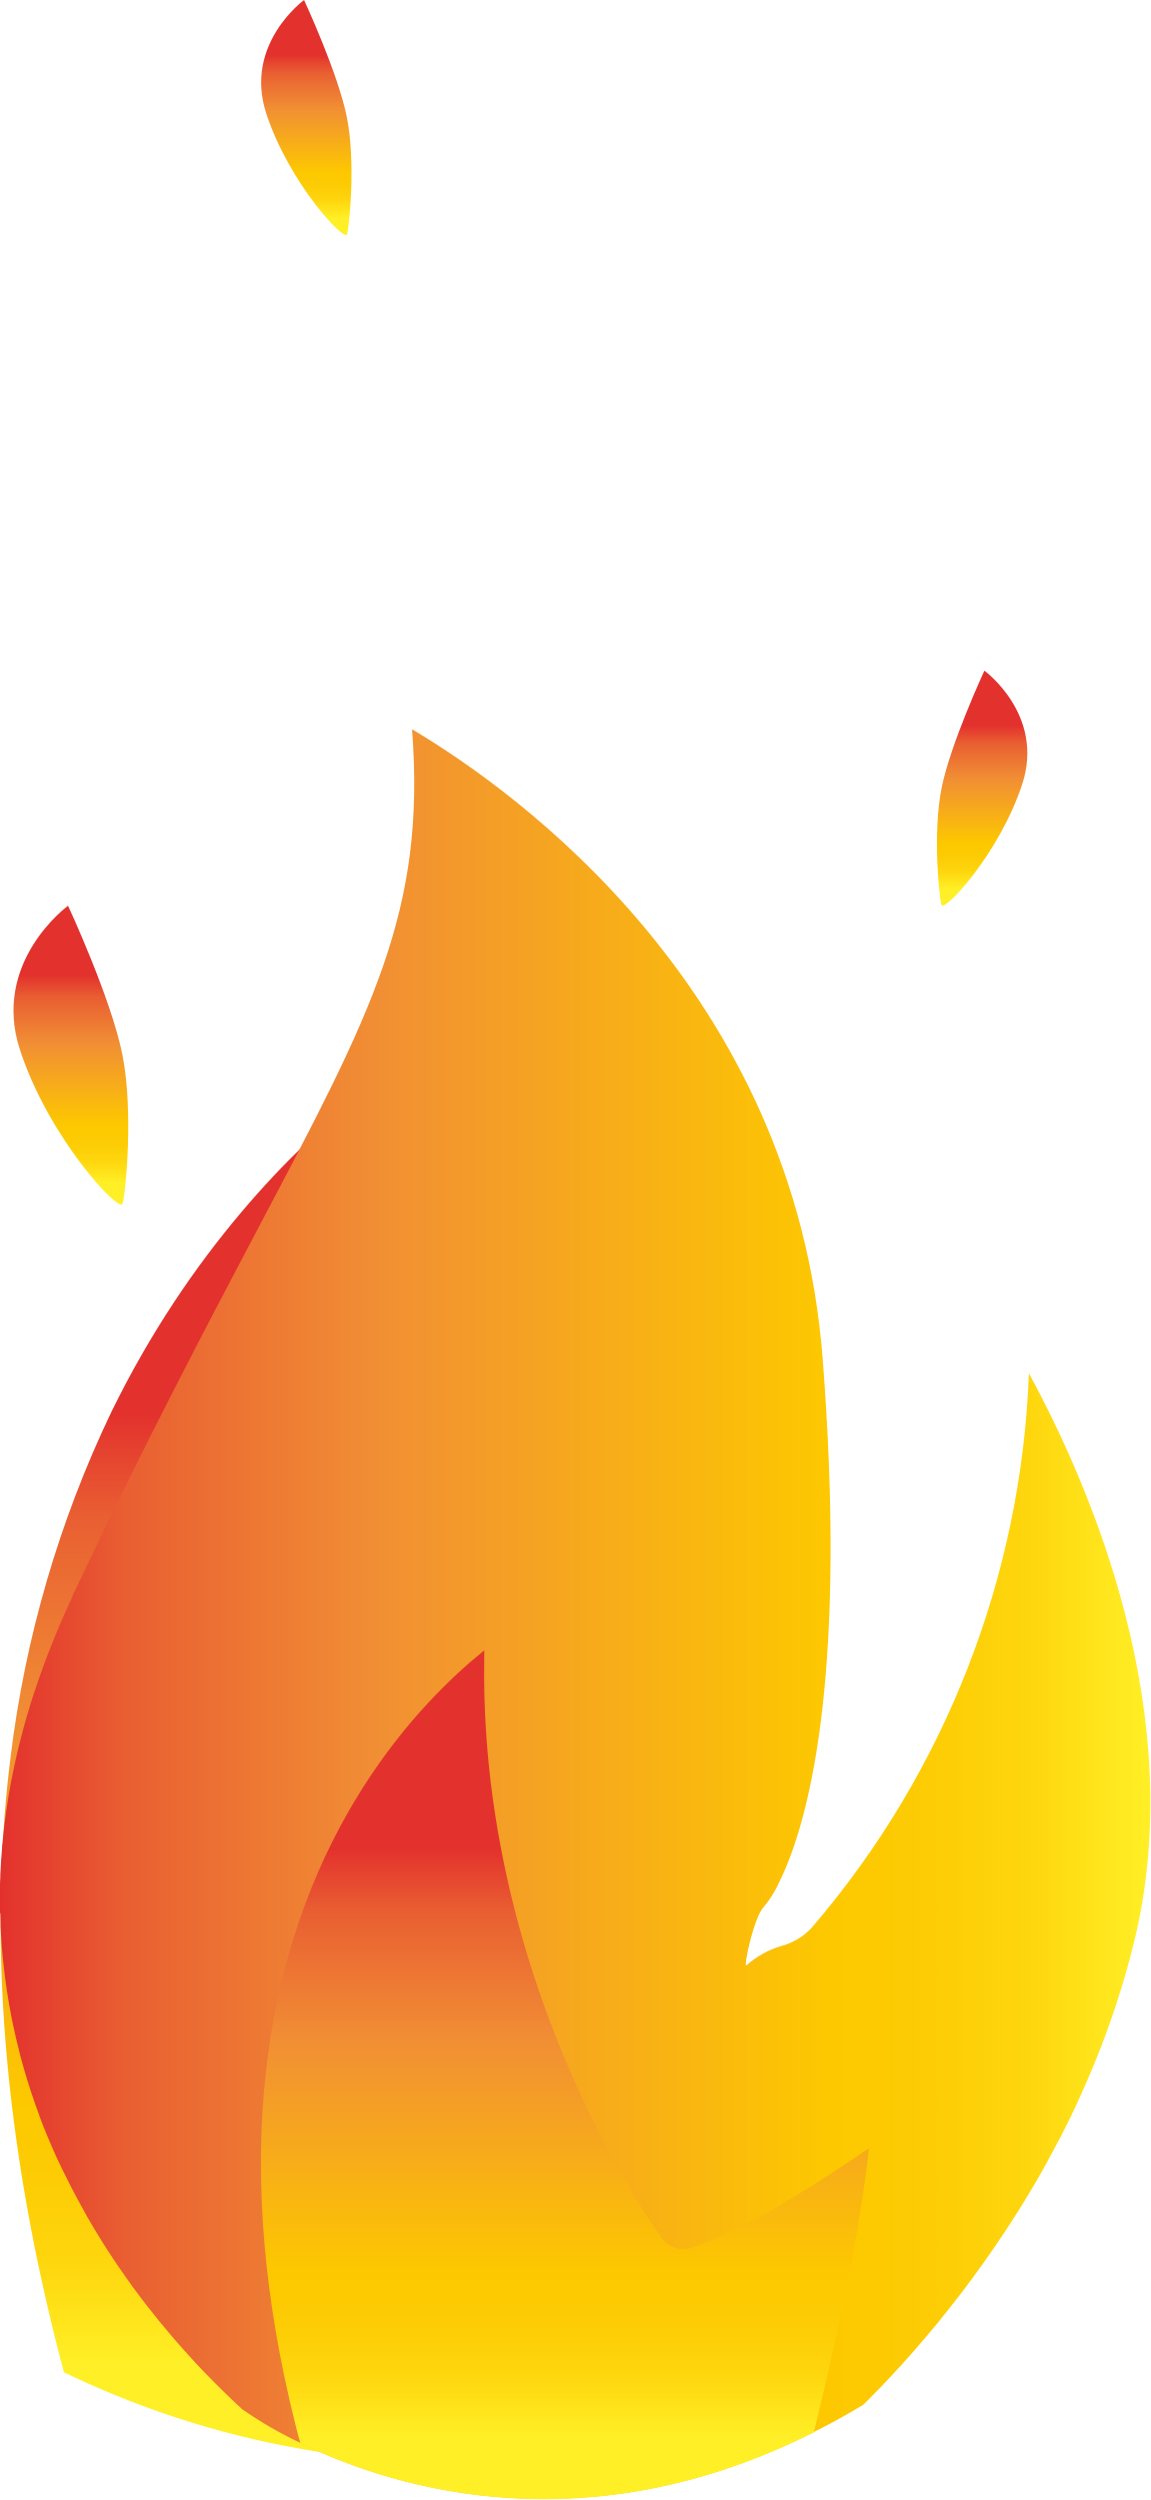
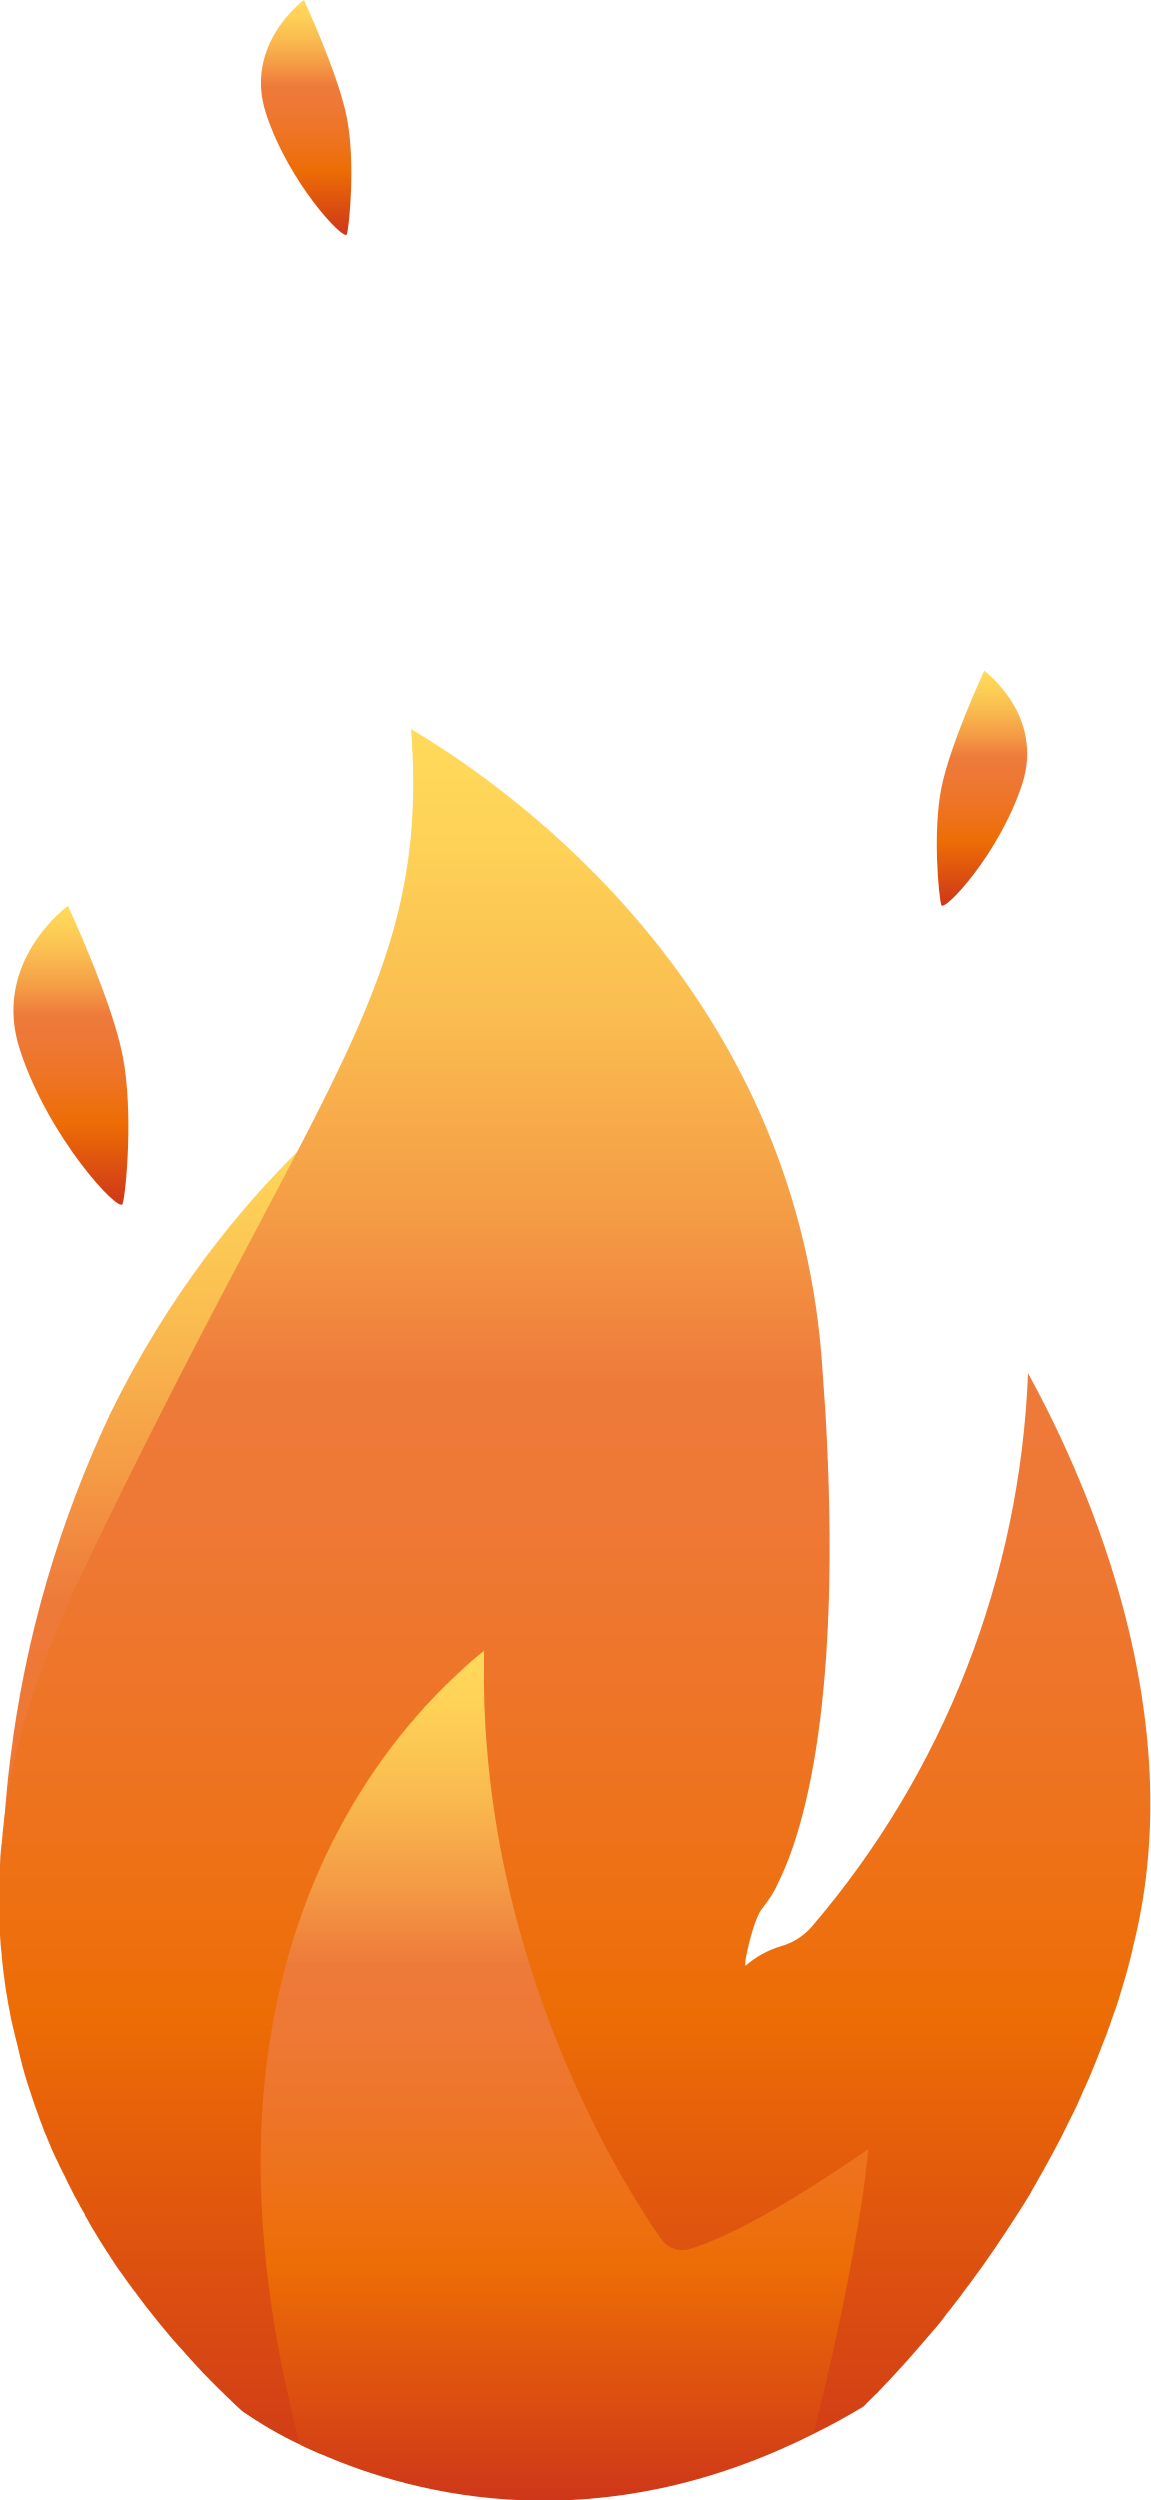
- <svg xmlns="http://www.w3.org/2000/svg" xmlns:xlink="http://www.w3.org/1999/xlink" viewBox="0 0 275.93 599.66">
-   <defs>
-     <style>.cls-1{fill:url(#Orange_Yellow);}.cls-2{fill:url(#Orange_Yellow-2);}.cls-3{fill:url(#Orange_Yellow-3);}.cls-4{fill:url(#Orange_Yellow-4);}.cls-5{fill:url(#Orange_Yellow-5);}.cls-6{fill:url(#Orange_Yellow-6);}</style>
-     <linearGradient id="Orange_Yellow" x1="12.84" y1="566.87" x2="12.84" y2="339.18" gradientTransform="translate(99.61)" gradientUnits="userSpaceOnUse">
-       <stop offset="0" stop-color="#ffef26" />
-       <stop offset="0.02" stop-color="#ffea21" />
-       <stop offset="0.1" stop-color="#fed70f" />
-       <stop offset="0.19" stop-color="#fdcc04" />
-       <stop offset="0.28" stop-color="#fdc800" />
-       <stop offset="0.67" stop-color="#f18f34" />
-       <stop offset="0.89" stop-color="#e95f32" />
-       <stop offset="1" stop-color="#e3312d" />
-     </linearGradient>
-     <linearGradient id="Orange_Yellow-2" x1="275.93" y1="387.3" x2="0" y2="387.3" gradientTransform="matrix(1, 0, 0, 1, 0, 0)" xlink:href="#Orange_Yellow" />
-     <linearGradient id="Orange_Yellow-3" x1="135.53" y1="584.74" x2="135.53" y2="443.49" gradientTransform="matrix(1, 0, 0, 1, 0, 0)" xlink:href="#Orange_Yellow" />
-     <linearGradient id="Orange_Yellow-4" x1="-46.18" y1="213.21" x2="-46.18" y2="174.08" gradientTransform="matrix(-1, 0, 0, 1, 189.41, 0)" xlink:href="#Orange_Yellow" />
-     <linearGradient id="Orange_Yellow-5" x1="17" y1="283.77" x2="17" y2="234.05" gradientTransform="matrix(1, 0, 0, 1, 0, 0)" xlink:href="#Orange_Yellow" />
-     <linearGradient id="Orange_Yellow-6" x1="21.91" y1="52.28" x2="21.91" y2="13.15" gradientTransform="translate(51.56)" xlink:href="#Orange_Yellow" />
-   </defs>
-   <g id="Layer_2" data-name="Layer 2">
-     <g id="Layer_1-2" data-name="Layer 1">
+ <svg xmlns="http://www.w3.org/2000/svg" version="1.1" id="Layer_1" x="0px" y="0px" viewBox="0 0 275.9 599.7" style="enable-background:new 0 0 275.9 599.7;" xml:space="preserve">
+   <style type="text/css">
+ 	.st0{fill:url(#backfiree_1_);}
+ 	.st1{fill:url(#SVGID_1_);}
+ 	.st2{fill:url(#midlefire_1_);}
+ 	.st3{fill:url(#Spark3_1_);}
+ 	.st4{fill:url(#Spark2_1_);}
+ 	.st5{fill:url(#Spark1_1_);}
+ </style>
+   <g id="Layer_2_1_">
+     <g id="Layer_1-2">
      <g id="Fire">
-         <path id="backfiree" class="cls-1" d="M9.1,543.07q2.09,9.93,4.69,20.28c.52,2,1,3.93,1.55,5.91,3.66,1.77,7.72,3.61,12.17,5.43a215.51,215.51,0,0,0,124.25,12l1.06-.51a94.76,94.76,0,0,0,14-8.1c2.83-2.61,5.93-5.63,9.19-9l1.41-1.49,1.9-2.07c1.54-1.68,3.09-3.44,4.67-5.3,1.89-2.23,3.8-4.56,5.7-7l1.8-2.36,1.8-2.44,0,0c.58-.82,1.17-1.64,1.75-2.47s1.19-1.7,1.77-2.55q.47-.68.9-1.35c.51-.77,1-1.54,1.52-2.31.3-.47.6-.94.89-1.41s.76-1.2,1.13-1.82l1.11-1.83c.37-.62.74-1.23,1.1-1.87l.54-.93c.19-.32.37-.64.54-1,.36-.64.72-1.27,1.07-1.92s.61-1.1.9-1.66q.67-1.24,1.32-2.52c.37-.7.73-1.42,1.08-2.15s.68-1.37,1-2,.66-1.39,1-2.1c.16-.33.32-.7.48-1,.48-1.06.95-2.11,1.4-3.19.27-.62.53-1.24.78-1.85.38-.92.75-1.83,1.11-2.75s.69-1.81,1-2.73c.56-1.52,1.1-3,1.62-4.61.26-.78.52-1.56.76-2.35q.75-2.37,1.42-4.77c.22-.79.43-1.56.64-2.35a.37.37,0,0,0,0-.09c.21-.81.42-1.63.62-2.46.17-.66.32-1.34.47-2,.2-.85.39-1.68.56-2.54.1-.44.19-.86.27-1.31q.72-3.57,1.26-7.23c.11-.73.22-1.48.31-2.22s.2-1.49.28-2.24.2-1.76.28-2.64c0-.4.08-.79.11-1.19.15-1.54.26-3.11.35-4.68,0-.64.07-1.28.1-1.94-6,4-12.64,8.22-19.4,12.29-13.85,8.37-28.29,16-39.42,19.38a9.76,9.76,0,0,1-10.57-3.53c-.57-.71-3-4.08-6.69-9.77v0a372.24,372.24,0,0,1-19.8-35.14,426.36,426.36,0,0,1-20.13-47.62c-13.12-37.23-23.57-83.59-22.29-135.17-15.89,12.79-40.78,37.21-59.76,76.07A266.84,266.84,0,0,0,2.53,421.67C-1.76,456-.68,496.26,9.1,543.07Zm106.14-77.65c0-.24.16.05,0,.39C115.27,465.68,115.24,465.53,115.24,465.42Z" />
-         <path id="frontfire" class="cls-2" d="M272.06,465.85c-.18.73-.36,1.45-.55,2.17-.11.41-.21.83-.32,1.23-.27,1.05-.55,2.1-.85,3.14-.16.59-.33,1.2-.51,1.79q-.43,1.5-.9,3c-.3,1-.61,2-.94,3s-.57,1.75-.86,2.61c-.37,1.1-.75,2.16-1.13,3.24-.25.72-.51,1.43-.78,2.15s-.49,1.34-.75,2c-1.09,2.86-2.23,5.69-3.42,8.45-.29.67-.58,1.35-.88,2-.67,1.5-1.35,3-2,4.47-.33.71-.66,1.4-1,2.1-.25.53-.5,1.05-.76,1.57s-.52,1-.77,1.56l-1.3,2.55c-1,1.9-2,3.77-3,5.6-.48.9-1,1.77-1.47,2.65l-1.2,2.1-.23.4c-.45.77-.9,1.52-1.35,2.27s-.9,1.5-1.35,2.25l-.68,1.1c-.22.38-.45.73-.68,1.1h0c-3.86,6.14-7.81,11.87-11.74,17.14-.22.31-.44.6-.67.9-.55.73-1.09,1.46-1.64,2.17-.8,1-1.59,2.06-2.39,3.06-.58.73-1.15,1.46-1.73,2.16l-1,1.27c-.19.22-.38.46-.57.69l-2.46,2.94c-4,4.73-7.82,8.92-11.32,12.54-.32.35-.64.67-1,1-.95,1-1.87,1.93-2.77,2.81q-6,3.62-11.85,6.55c-54.25,27.34-99.69,13.77-122.1,3.14l-1.06-.51a94.76,94.76,0,0,1-14-8.1c-2.83-2.61-5.93-5.63-9.19-9l-1.41-1.49-1.9-2.07c-1.54-1.68-3.09-3.44-4.67-5.3-1.89-2.23-3.8-4.56-5.7-7l-1.8-2.36-1.8-2.44,0,0c-.58-.82-1.17-1.64-1.75-2.47s-1.19-1.7-1.77-2.55q-.46-.68-.9-1.35c-.51-.77-1-1.54-1.52-2.31-.3-.47-.6-.94-.89-1.41s-.76-1.2-1.13-1.82l-1.11-1.83c-.37-.62-.74-1.23-1.1-1.87l-.54-.93c-.19-.32-.37-.64-.54-1-.36-.64-.72-1.27-1.07-1.92s-.61-1.1-.9-1.66q-.67-1.24-1.32-2.52c-.37-.7-.73-1.42-1.08-2.15s-.68-1.37-1-2-.66-1.39-1-2.1c-.16-.33-.32-.7-.48-1-.48-1.06-.95-2.11-1.4-3.19-.27-.62-.53-1.24-.78-1.85-.38-.92-.75-1.83-1.11-2.75s-.69-1.81-1-2.73c-.56-1.52-1.1-3-1.62-4.61-.26-.78-.52-1.56-.76-2.35q-.75-2.37-1.42-4.77c-.22-.79-.43-1.56-.64-2.35a.37.37,0,0,1,0-.09c-.21-.81-.42-1.63-.62-2.46-.17-.66-.32-1.34-.47-2-.2-.85-.39-1.68-.56-2.54-.1-.44-.19-.86-.27-1.31q-.72-3.57-1.26-7.23c-.11-.73-.22-1.48-.31-2.22s-.2-1.49-.28-2.24S.78,471,.7,470.08c0-.4-.08-.79-.11-1.19-.15-1.54-.26-3.11-.35-4.68,0-.64-.07-1.28-.1-1.94l0-.78c0-.1,0-.22,0-.33,0-.67,0-1.33-.06-2A.74.74,0,0,1,0,459c0-.26,0-.53,0-.79,0-.75,0-1.51,0-2.27,0-.58,0-1.15,0-1.72,0-.39,0-.79,0-1.19,0-.92,0-1.84.08-2.76,0-.45,0-.91.06-1.39s0-.92.07-1.39c0-.73.09-1.46.14-2.18s.09-1.26.15-1.89c0-.31,0-.63.08-.94s.05-.62.09-.95.09-1,.15-1.44.11-1,.17-1.57.14-1.19.22-1.8q.35-2.73.81-5.54c.15-.92.32-1.85.49-2.8.09-.46.17-.92.26-1.38.15-.79.31-1.58.48-2.39s.28-1.36.44-2c.27-1.28.57-2.56.89-3.84.37-1.51.77-3,1.18-4.56q.32-1.15.66-2.31c.23-.78.46-1.57.7-2.35s.48-1.57.73-2.34q1.47-4.56,3.23-9.24c.22-.57.44-1.16.67-1.74.4-1,.81-2.06,1.24-3.09l.44-1.08c.14-.35.29-.7.45-1.07.28-.66.56-1.32.85-2q1.29-3,2.73-6h-.1c17.67-37.35,32.5-65.36,44.36-87.9C89.44,242.64,102.18,218.53,98.84,175c25.25,15,91.63,62.73,98.48,150.94q.52,6.64.88,12.87c4.15,69.84-5.23,100.68-11.41,113.09a25.31,25.31,0,0,1-3.64,5.75c-2.31,2.37-4.94,14.63-4.09,13.94a22,22,0,0,1,8.33-4.62,15.08,15.08,0,0,0,7.54-4.66A216.72,216.72,0,0,0,246.8,329.54C261.78,357.11,285.23,411.8,272.06,465.85Z" />
-         <path id="midlefire" class="cls-3" d="M189.94,527.47c-8.59,5.19-17.55,9.94-24.45,12a6,6,0,0,1-6.56-2.19c-.35-.44-1.87-2.53-4.15-6.06h0a230.41,230.41,0,0,1-12.28-21.8c-12.39-25-27.12-64.72-26.35-111.57,0-.6,0-1.21,0-1.82-15.52,12.5-44.9,42.87-52,98-2.75,21.44-2.13,46.63,4,76q1.29,6.16,2.91,12.58c.32,1.22.62,2.44,1,3.67l1.06.51c22.41,10.63,67.85,24.2,122.1-3.14.15-.63.31-1.27.47-1.93h0q.81-3.25,1.68-7c.16-.7.33-1.42.5-2.15h0c3.53-15.12,7.66-34.55,9.81-50.81,0,0,0-.06,0-.09.28-2.11.51-4.16.72-6.14C203.28,519,196.73,523.38,189.94,527.47ZM134.07,522a2.24,2.24,0,0,1,0-.24C134.05,521.65,134.14,521.83,134.07,522Z" />
-         <path id="Spark3" class="cls-4" d="M236.12,160.93s14.52,10.59,9.08,27.22-18.75,30.85-19.36,29-2.12-17.38,0-28S236.12,160.93,236.12,160.93Z" />
-         <path id="Spark2" class="cls-5" d="M16.32,217.34S-2.13,230.79,4.79,251.93s23.83,39.2,24.59,36.9,2.69-22.09,0-35.65S16.32,217.34,16.32,217.34Z" />
-         <path id="Spark1" class="cls-6" d="M72.93,0S58.42,10.59,63.86,27.22s18.75,30.85,19.36,29,2.11-17.38,0-28S72.93,0,72.93,0Z" />
+         <linearGradient id="backfiree_1_" gradientUnits="userSpaceOnUse" x1="112.435" y1="262.826" x2="112.435" y2="590.878">
+           <stop offset="0" style="stop-color:#FFDA5A" />
+           <stop offset="6.298263e-02" style="stop-color:#FED257" />
+           <stop offset="0.16" style="stop-color:#FABD50" />
+           <stop offset="0.278" style="stop-color:#F49A45" />
+           <stop offset="0.369" style="stop-color:#EE7A3A" />
+           <stop offset="0.458" style="stop-color:#EE7834" />
+           <stop offset="0.579" style="stop-color:#EE7423" />
+           <stop offset="0.719" style="stop-color:#ED6D06" />
+           <stop offset="0.724" style="stop-color:#ED6D05" />
+           <stop offset="1" style="stop-color:#CE3719" />
+         </linearGradient>
+         <path id="backfiree" class="st0" d="M205.3,474.7c-13.9,8.4-28.3,16-39.4,19.4c-3.9,1.1-8.1-0.3-10.6-3.5c-0.6-0.7-3-4.1-6.7-9.8     c-7.2-11.3-13.8-23.1-19.8-35.1c-4.3-8.7-8.3-17.5-12-26.4c-2.5-5.9-4.8-11.9-6.9-17.9c-0.4-1.1-0.8-2.3-1.2-3.4     c-13.1-37.2-23.6-83.6-22.3-135.2c-4.3,3.5-9.3,7.8-14.6,13c-14.3,14.1-31.3,34.7-45.2,63C14.2,365,6,393,2.5,421.7     c-0.8,6-1.3,12.2-1.7,18.6c0,0.1,0,0.1,0,0.2c-0.4,6.6-0.6,13.5-0.6,20.6v0.5c0,0.3,0,0.6,0,0.9c0,0.6,0.1,1.2,0.1,1.8     c0.1,1.6,0.2,3.1,0.4,4.7c0,0.4,0.1,0.8,0.1,1.2c0.1,0.9,0.2,2,0.3,2.8s0.2,1.5,0.3,2.2c0.1,0.7,0.2,1.5,0.3,2.2     c0.4,2.4,0.8,4.9,1.3,7.2c0.1,0.5,0.2,0.9,0.3,1.3c0.2,0.9,0.4,1.7,0.6,2.5c0.2,0.7,0.3,1.3,0.5,2c0.2,0.8,0.4,1.7,0.6,2.5v0.1     c0.2,0.8,0.4,1.6,0.6,2.4c0.5,1.6,0.9,3.2,1.4,4.8c0.2,0.8,0.5,1.6,0.8,2.4c0.5,1.6,1.1,3.1,1.6,4.6c0.3,0.9,0.6,1.8,1,2.7     c0.4,0.9,0.7,1.8,1.1,2.8c0.3,0.6,0.5,1.2,0.8,1.9c0.5,1.1,0.9,2.1,1.4,3.2c0.2,0.3,0.3,0.7,0.5,1c0.3,0.7,0.7,1.5,1,2.1     s0.7,1.3,1,2c0.4,0.7,0.7,1.5,1.1,2.2c0.4,0.9,0.9,1.7,1.3,2.5c0.3,0.6,0.5,1,0.9,1.7c0.4,0.7,0.7,1.3,1.1,1.9     c0.2,0.4,0.4,0.7,0.5,1l0.5,0.9c0.4,0.6,0.7,1.3,1.1,1.9l1.1,1.8c0.4,0.6,0.8,1.4,1.1,1.8c0.3,0.5,0.6,0.9,0.9,1.4     c0.5,0.8,1,1.5,1.5,2.3c0.3,0.5,0.6,0.9,0.9,1.4c0.6,0.8,1.2,1.7,1.8,2.5c0.6,0.8,1.2,1.7,1.8,2.5l1.8,2.4l1.8,2.4     c1.9,2.4,3.8,4.8,5.7,7c1.6,1.9,3.1,3.6,4.7,5.3l1.9,2.1l1.4,1.5c3.3,3.4,6.4,6.4,9.2,9c4.4,3.1,9.1,5.8,14,8.1c0,0,0,0.1,0,0.1     l1.1,0.5c1.1,0.5,2.2,1,3.4,1.5c0.1,0,0.2,0,0.3,0.1c24.8,3.8,50.1,3.3,74.9-1.7l1.1-0.5c4.9-2.3,9.6-5,14-8.1     c2.8-2.6,5.9-5.6,9.2-9l1.4-1.5l1.9-2.1c1.5-1.7,3.1-3.4,4.7-5.3c1.9-2.2,3.8-4.6,5.7-7l1.8-2.4l1.8-2.4c0.6-0.8,1.2-1.6,1.8-2.5     c0.6-0.8,1.2-1.7,1.8-2.6c0.3-0.4,0.6-0.9,0.9-1.3c0.5-0.8,1-1.5,1.5-2.3c0.3-0.5,0.6-0.9,0.9-1.4c0.3-0.5,0.8-1.2,1.1-1.8     l1.1-1.8c0.4-0.6,0.7-1.2,1.1-1.9l0.5-0.9c0.2-0.3,0.4-0.6,0.5-1c0.4-0.6,0.7-1.3,1.1-1.9c0.4-0.6,0.6-1.1,0.9-1.7     c0.2-0.3,0.3-0.6,0.5-1c0.3-0.5,0.5-1,0.8-1.6c0.4-0.7,0.7-1.4,1.1-2.1c0.4-0.7,0.7-1.4,1-2c0.3-0.6,0.7-1.4,1-2.1     c0.2-0.3,0.3-0.7,0.5-1c0.5-1.1,1-2.1,1.4-3.2c0.3-0.6,0.5-1.2,0.8-1.8c0.4-0.9,0.8-1.8,1.1-2.8s0.7-1.8,1-2.7     c0.6-1.5,1.1-3,1.6-4.6c0.3-0.8,0.5-1.6,0.8-2.3c0.5-1.6,1-3.2,1.4-4.8c0.2-0.8,0.4-1.6,0.6-2.3v-0.1c0.2-0.8,0.4-1.6,0.6-2.5     c0.2-0.7,0.3-1.3,0.5-2c0.2-0.9,0.4-1.7,0.6-2.5c0.1-0.4,0.2-0.9,0.3-1.3c0.5-2.4,0.9-4.8,1.3-7.2c0.1-0.7,0.2-1.5,0.3-2.2     c0.1-0.7,0.2-1.5,0.3-2.2c0.1-0.8,0.2-1.8,0.3-2.6c0-0.4,0.1-0.8,0.1-1.2c0.1-1.5,0.3-3.1,0.3-4.7c0-0.6,0.1-1.3,0.1-1.9     C218.7,466.4,212.1,470.6,205.3,474.7z M115.2,465.8c0-0.1,0-0.3,0-0.4C115.2,465.2,115.4,465.5,115.2,465.8z" />
+         <linearGradient id="SVGID_1_" gradientUnits="userSpaceOnUse" x1="137.966" y1="174.996" x2="137.966" y2="599.64">
+           <stop offset="0" style="stop-color:#FFDA5A" />
+           <stop offset="6.298263e-02" style="stop-color:#FED257" />
+           <stop offset="0.16" style="stop-color:#FABD50" />
+           <stop offset="0.278" style="stop-color:#F49A45" />
+           <stop offset="0.369" style="stop-color:#EE7A3A" />
+           <stop offset="0.458" style="stop-color:#EE7834" />
+           <stop offset="0.579" style="stop-color:#EE7423" />
+           <stop offset="0.719" style="stop-color:#ED6D06" />
+           <stop offset="0.724" style="stop-color:#ED6D05" />
+           <stop offset="1" style="stop-color:#CE3719" />
+         </linearGradient>
+         <path class="st1" d="M272.1,465.8c-0.2,0.7-0.4,1.5-0.5,2.2c-0.1,0.4-0.2,0.8-0.3,1.2c-0.3,1-0.5,2.1-0.8,3.1     c-0.2,0.6-0.3,1.2-0.5,1.8c-0.3,1-0.6,2-0.9,3c-0.3,1-0.6,2-0.9,3s-0.6,1.8-0.9,2.6c-0.4,1.1-0.8,2.2-1.1,3.2     c-0.3,0.7-0.5,1.4-0.8,2.2c-0.3,0.7-0.5,1.3-0.8,2c-1.1,2.9-2.2,5.7-3.4,8.5c-0.3,0.7-0.6,1.3-0.9,2c-0.7,1.5-1.3,3-2,4.5     c-0.3,0.7-0.7,1.4-1,2.1c-0.3,0.5-0.5,1-0.8,1.6c-0.3,0.5-0.5,1-0.8,1.6l-1.3,2.6c-1,1.9-2,3.8-3,5.6c-0.5,0.9-1,1.8-1.5,2.7     l-1.2,2.1l-0.2,0.4c-0.5,0.8-0.9,1.5-1.3,2.3l-1.4,2.3l-0.7,1.1c-0.2,0.4-0.5,0.7-0.7,1.1c-3.9,6.1-7.8,11.9-11.7,17.1     c-0.2,0.3-0.4,0.6-0.7,0.9c-0.5,0.7-1.1,1.5-1.6,2.2c-0.8,1-1.6,2.1-2.4,3.1c-0.6,0.7-1.2,1.5-1.7,2.2l-1,1.3     c-0.2,0.2-0.4,0.5-0.6,0.7l-2.5,2.9c-4,4.7-7.8,8.9-11.3,12.5c-0.3,0.4-0.6,0.7-1,1c-1,1-1.9,1.9-2.8,2.8c-4,2.4-8,4.6-11.9,6.5     c-51.4,25.9-94.9,15.1-118.4,4.8c-1.3-0.6-2.5-1.1-3.7-1.7l-1.1-0.5c0,0,0,0,0,0c-4.9-2.3-9.5-5-14-8.1c-2.8-2.6-5.9-5.6-9.2-9     l-1.4-1.5l-1.9-2.1c-1.5-1.7-3.1-3.4-4.7-5.3c-1.9-2.2-3.8-4.6-5.7-7l-1.8-2.4l-1.8-2.4c-0.6-0.8-1.2-1.6-1.8-2.5     c-0.6-0.8-1.2-1.7-1.8-2.5c-0.3-0.5-0.6-0.9-0.9-1.4c-0.5-0.8-1-1.5-1.5-2.3c-0.3-0.5-0.6-0.9-0.9-1.4c-0.3-0.5-0.8-1.2-1.1-1.8     l-1.1-1.8c-0.4-0.6-0.7-1.2-1.1-1.9l-0.5-0.9c-0.2-0.3-0.4-0.6-0.5-1c-0.4-0.6-0.7-1.3-1.1-1.9c-0.3-0.7-0.6-1.1-0.9-1.7     c-0.5-0.8-0.9-1.7-1.3-2.5c-0.4-0.7-0.7-1.4-1.1-2.2c-0.3-0.7-0.7-1.4-1-2s-0.7-1.4-1-2.1c-0.2-0.3-0.3-0.7-0.5-1     c-0.5-1.1-1-2.1-1.4-3.2c-0.3-0.6-0.5-1.2-0.8-1.9c-0.4-0.9-0.8-1.8-1.1-2.8c-0.4-0.9-0.7-1.8-1-2.7c-0.6-1.5-1.1-3-1.6-4.6     c-0.3-0.8-0.5-1.6-0.8-2.4c-0.5-1.6-1-3.2-1.4-4.8c-0.2-0.8-0.4-1.6-0.6-2.4v-0.1c-0.2-0.8-0.4-1.6-0.6-2.5     c-0.2-0.7-0.3-1.3-0.5-2c-0.2-0.8-0.4-1.7-0.6-2.5c-0.1-0.4-0.2-0.9-0.3-1.3c-0.5-2.4-0.9-4.8-1.3-7.2c-0.1-0.7-0.2-1.5-0.3-2.2     c-0.1-0.7-0.2-1.5-0.3-2.2s-0.2-1.9-0.3-2.8c0-0.4-0.1-0.8-0.1-1.2c-0.2-1.5-0.3-3.1-0.4-4.7c0-0.6-0.1-1.2-0.1-1.8     c0,0,0-0.1,0-0.1V461c0-0.6,0-1.2-0.1-1.9c0,0-0.1-0.1-0.1-0.2v-6c0-0.9,0-1.8,0.1-2.8c0-0.4,0-0.9,0.1-1.4     c0.1-0.5,0-0.9,0.1-1.4c0-0.7,0.1-1.5,0.1-2.2c0.1-0.7,0.1-1.3,0.2-1.9c0-0.3,0-0.6,0.1-0.9c0.1-0.3,0-0.6,0.1-1     c0-0.3,0.1-0.7,0.1-1.1c0-0.1,0-0.1,0-0.2c0-0.1,0-0.1,0-0.2c0.1-0.4,0.1-1,0.2-1.6c0.1-0.6,0.1-1.2,0.2-1.8     c0.2-1.8,0.5-3.7,0.8-5.5c0.1-0.9,0.3-1.9,0.5-2.8c0.1-0.5,0.2-0.9,0.3-1.4c0.1-0.8,0.3-1.6,0.5-2.4s0.3-1.4,0.4-2     c0.3-1.3,0.6-2.6,0.9-3.8c0.4-1.5,0.8-3,1.2-4.6c0.2-0.8,0.4-1.5,0.7-2.3c0.2-0.8,0.5-1.6,0.7-2.3c0.2-0.8,0.5-1.6,0.7-2.3     c1-3,2.1-6.1,3.2-9.2c0.2-0.6,0.4-1.2,0.7-1.7c0.4-1,0.8-2.1,1.2-3.1l0.4-1.1c0.1-0.4,0.3-0.7,0.5-1.1c0.3-0.7,0.6-1.3,0.8-2     c0.9-2,1.8-4,2.7-6h-0.1c17.7-37.3,32.5-65.4,44.4-87.9c3.6-6.9,7-13.2,10.1-19.2c20.7-39.8,29.9-63,27-100.8     c25.3,15,91.6,62.7,98.5,150.9c0.3,4.4,0.6,8.7,0.9,12.9c4.1,69.8-5.2,100.7-11.4,113.1c-0.9,2.1-2.2,4-3.6,5.8     c-2.3,2.4-4.9,14.6-4.1,13.9c2.4-2.1,5.3-3.7,8.3-4.6c2.9-0.8,5.5-2.4,7.5-4.7c31.8-37.1,50-83.9,51.9-132.8     C261.8,357.1,285.2,411.8,272.1,465.8z" />
+         <linearGradient id="midlefire_1_" gradientUnits="userSpaceOnUse" x1="135.495" y1="396.026" x2="135.495" y2="599.707">
+           <stop offset="0" style="stop-color:#FFDA5A" />
+           <stop offset="6.298263e-02" style="stop-color:#FED257" />
+           <stop offset="0.16" style="stop-color:#FABD50" />
+           <stop offset="0.278" style="stop-color:#F49A45" />
+           <stop offset="0.369" style="stop-color:#EE7A3A" />
+           <stop offset="0.458" style="stop-color:#EE7834" />
+           <stop offset="0.579" style="stop-color:#EE7423" />
+           <stop offset="0.719" style="stop-color:#ED6D06" />
+           <stop offset="0.724" style="stop-color:#ED6D05" />
+           <stop offset="1" style="stop-color:#CE3719" />
+         </linearGradient>
+         <path id="midlefire" class="st2" d="M189.9,527.5c-8.6,5.2-17.5,9.9-24.5,12c-2.4,0.7-5.1-0.1-6.6-2.2c-0.3-0.4-1.9-2.5-4.1-6.1     c-4.5-7-8.6-14.3-12.3-21.8c-10.5-21.1-22.6-52.7-25.6-90.2c-0.6-6.9-0.8-14.1-0.7-21.4V396c-1.9,1.5-4,3.3-6.2,5.4     c-16.1,14.9-39.5,44.2-45.8,92.6c-2.8,21.4-2.1,46.6,4,76c0.9,4.1,1.8,8.3,2.9,12.6c0.3,1.2,0.6,2.4,1,3.6c0,0,0,0.1,0,0.1     l1.1,0.5c1.1,0.5,2.2,1,3.4,1.5c23.4,10.3,67.1,21.3,118.7-4.7c0,0,0,0,0-0.1c0.1-0.6,0.3-1.2,0.5-1.9c0.5-2.2,1.1-4.5,1.7-7     c0.2-0.7,0.3-1.4,0.5-2.1c1.8-7.6,3.7-16.2,5.4-25c1.4-7.2,2.7-14.4,3.7-21.2c0.2-1.6,0.4-3.1,0.6-4.6c0,0,0-0.1,0-0.1     c0.3-2.1,0.5-4.2,0.7-6.1C203.3,519,196.7,523.4,189.9,527.5z M134.1,521.8c0-0.1,0.1,0.1,0,0.2V521.8z" />
+         <linearGradient id="Spark3_1_" gradientUnits="userSpaceOnUse" x1="235.583" y1="160.93" x2="235.583" y2="217.312">
+           <stop offset="0" style="stop-color:#FFDA5A" />
+           <stop offset="6.298263e-02" style="stop-color:#FED257" />
+           <stop offset="0.16" style="stop-color:#FABD50" />
+           <stop offset="0.278" style="stop-color:#F49A45" />
+           <stop offset="0.369" style="stop-color:#EE7A3A" />
+           <stop offset="0.458" style="stop-color:#EE7834" />
+           <stop offset="0.579" style="stop-color:#EE7423" />
+           <stop offset="0.719" style="stop-color:#ED6D06" />
+           <stop offset="0.724" style="stop-color:#ED6D05" />
+           <stop offset="1" style="stop-color:#CE3719" />
+         </linearGradient>
+         <path id="Spark3" class="st3" d="M236.1,160.9c0,0,14.5,10.6,9.1,27.2s-18.8,30.9-19.4,29s-2.1-17.4,0-28     S236.1,160.9,236.1,160.9z" />
+         <linearGradient id="Spark2_1_" gradientUnits="userSpaceOnUse" x1="17" y1="217.34" x2="17" y2="289.028">
+           <stop offset="0" style="stop-color:#FFDA5A" />
+           <stop offset="6.298263e-02" style="stop-color:#FED257" />
+           <stop offset="0.16" style="stop-color:#FABD50" />
+           <stop offset="0.278" style="stop-color:#F49A45" />
+           <stop offset="0.369" style="stop-color:#EE7A3A" />
+           <stop offset="0.458" style="stop-color:#EE7834" />
+           <stop offset="0.579" style="stop-color:#EE7423" />
+           <stop offset="0.719" style="stop-color:#ED6D06" />
+           <stop offset="0.724" style="stop-color:#ED6D05" />
+           <stop offset="1" style="stop-color:#CE3719" />
+         </linearGradient>
+         <path id="Spark2" class="st4" d="M16.3,217.3c0,0-18.5,13.4-11.5,34.6c6.9,21.1,23.8,39.2,24.6,36.9s2.7-22.1,0-35.7     C26.7,239.6,16.3,217.3,16.3,217.3z" />
+         <linearGradient id="Spark1_1_" gradientUnits="userSpaceOnUse" x1="73.474" y1="1.682073e-05" x2="73.474" y2="56.383">
+           <stop offset="0" style="stop-color:#FFDA5A" />
+           <stop offset="6.298263e-02" style="stop-color:#FED257" />
+           <stop offset="0.16" style="stop-color:#FABD50" />
+           <stop offset="0.278" style="stop-color:#F49A45" />
+           <stop offset="0.369" style="stop-color:#EE7A3A" />
+           <stop offset="0.458" style="stop-color:#EE7834" />
+           <stop offset="0.579" style="stop-color:#EE7423" />
+           <stop offset="0.719" style="stop-color:#ED6D06" />
+           <stop offset="0.724" style="stop-color:#ED6D05" />
+           <stop offset="1" style="stop-color:#CE3719" />
+         </linearGradient>
+         <path id="Spark1" class="st5" d="M72.9,0c0,0-14.5,10.6-9.1,27.2s18.8,30.8,19.4,29s2.1-17.4,0-28S72.9,0,72.9,0z" />
      </g>
    </g>
  </g>
</svg>
